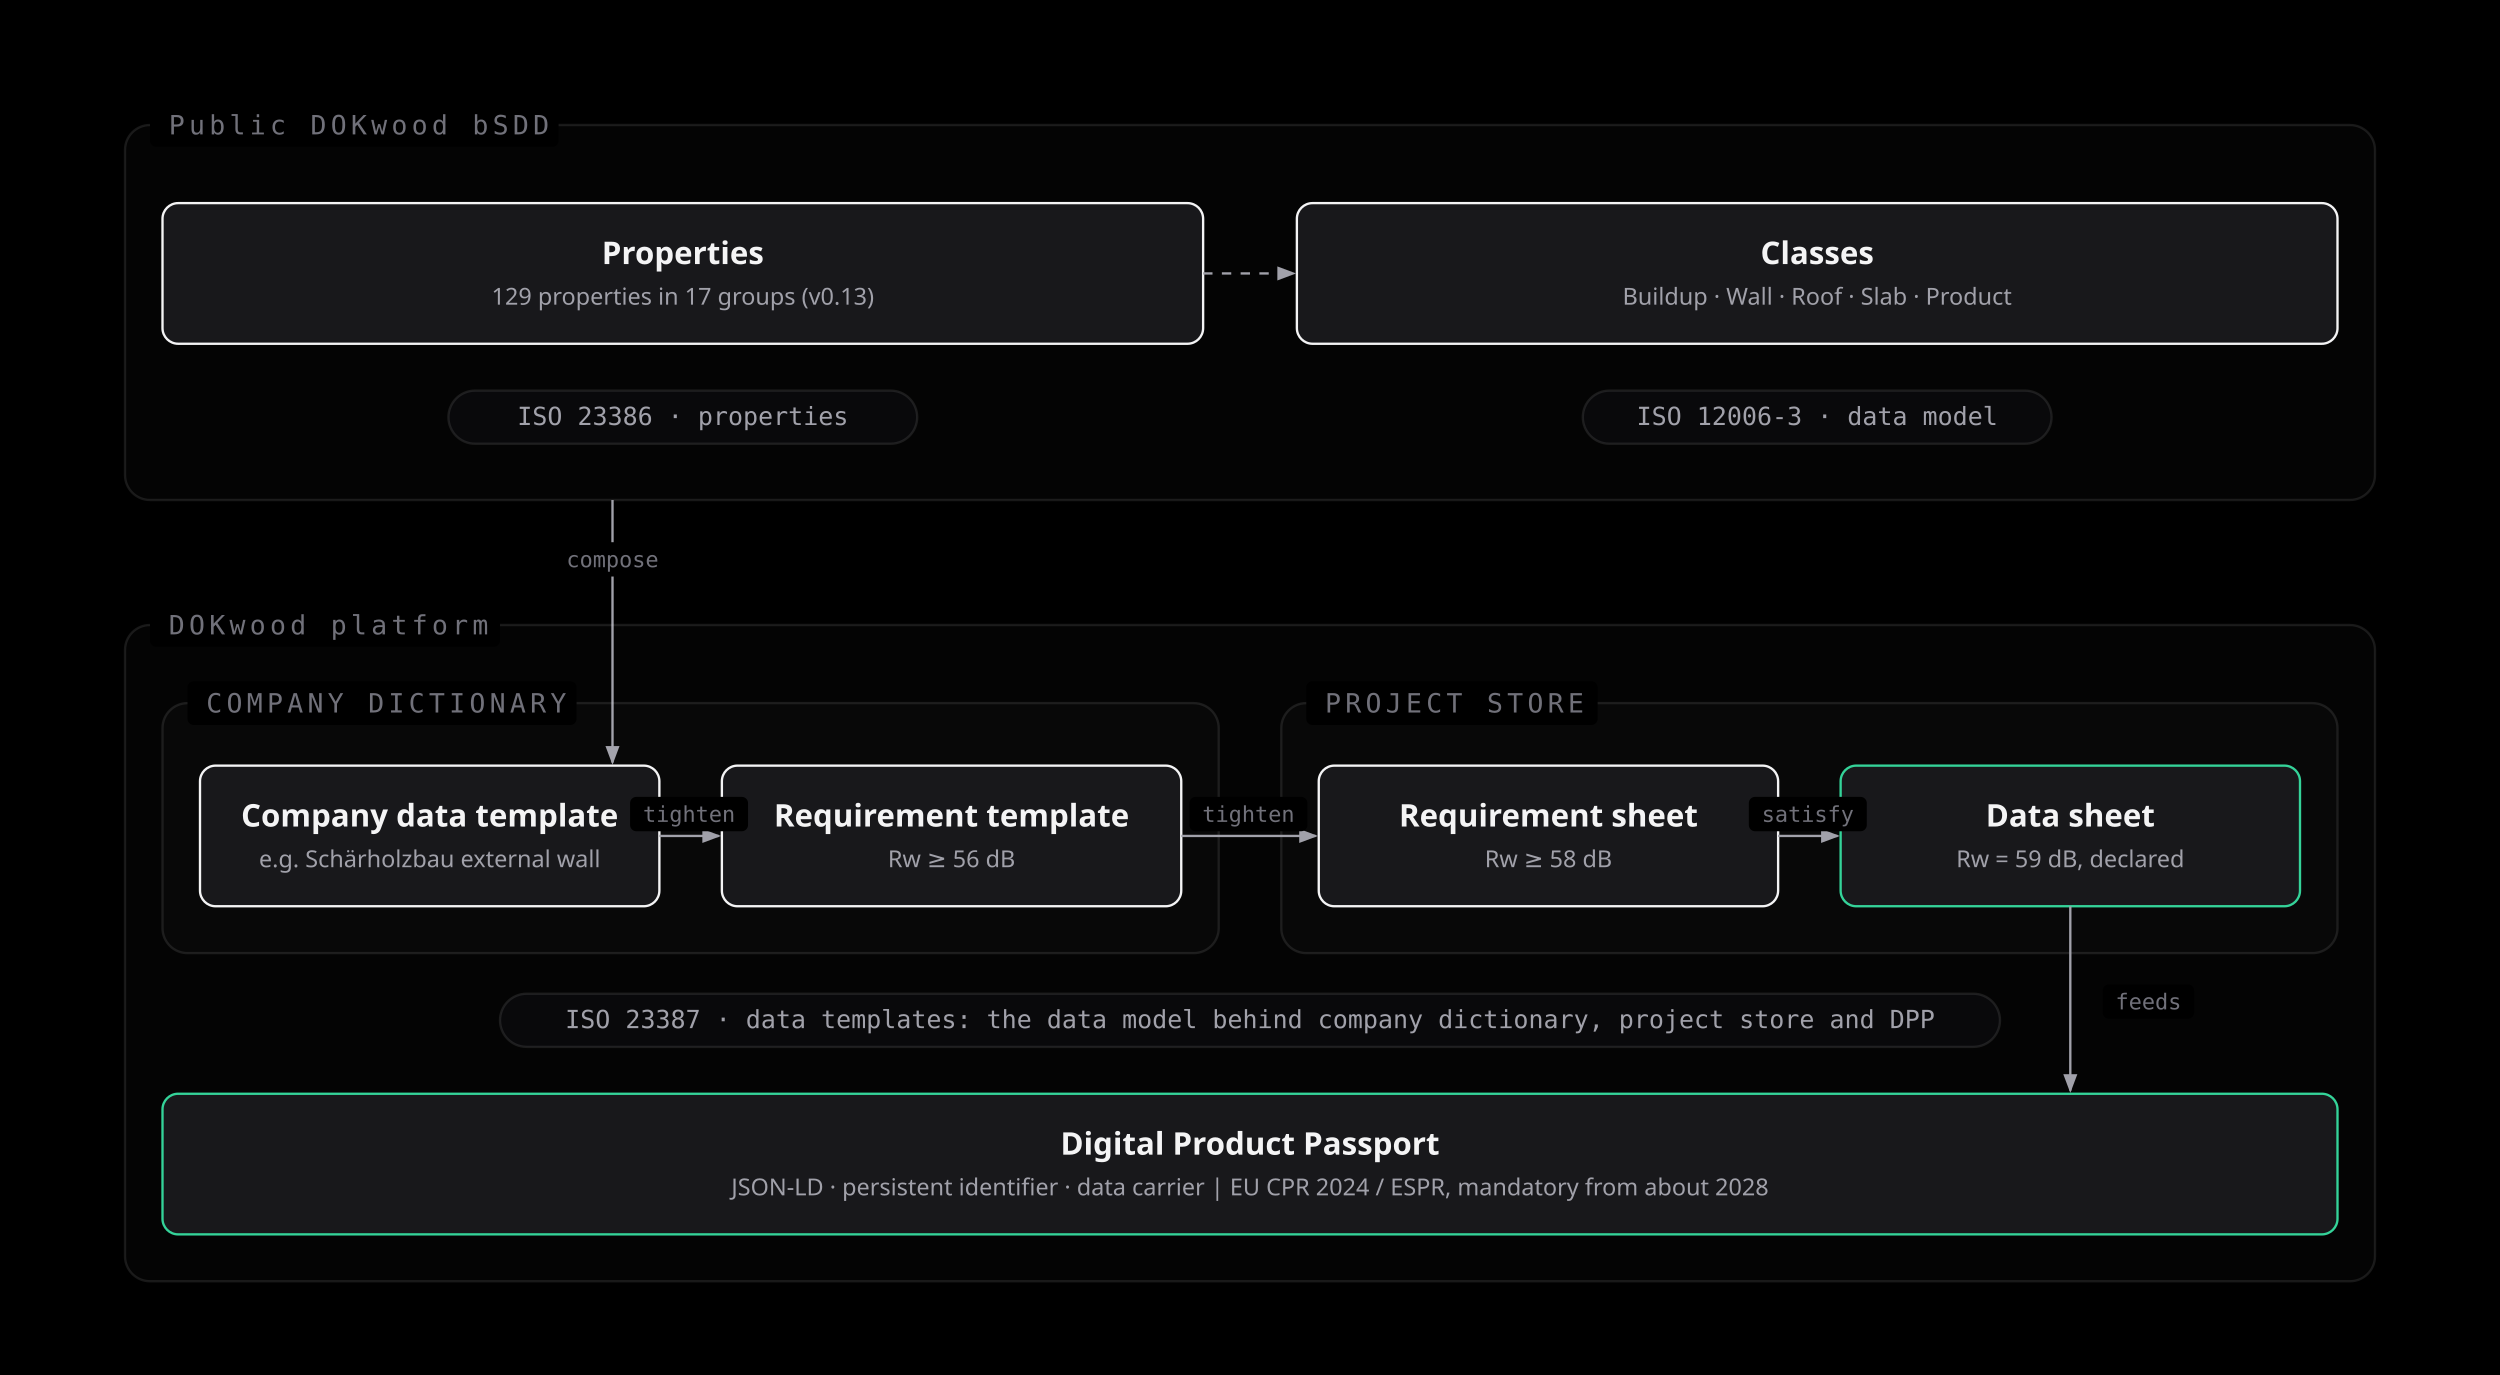
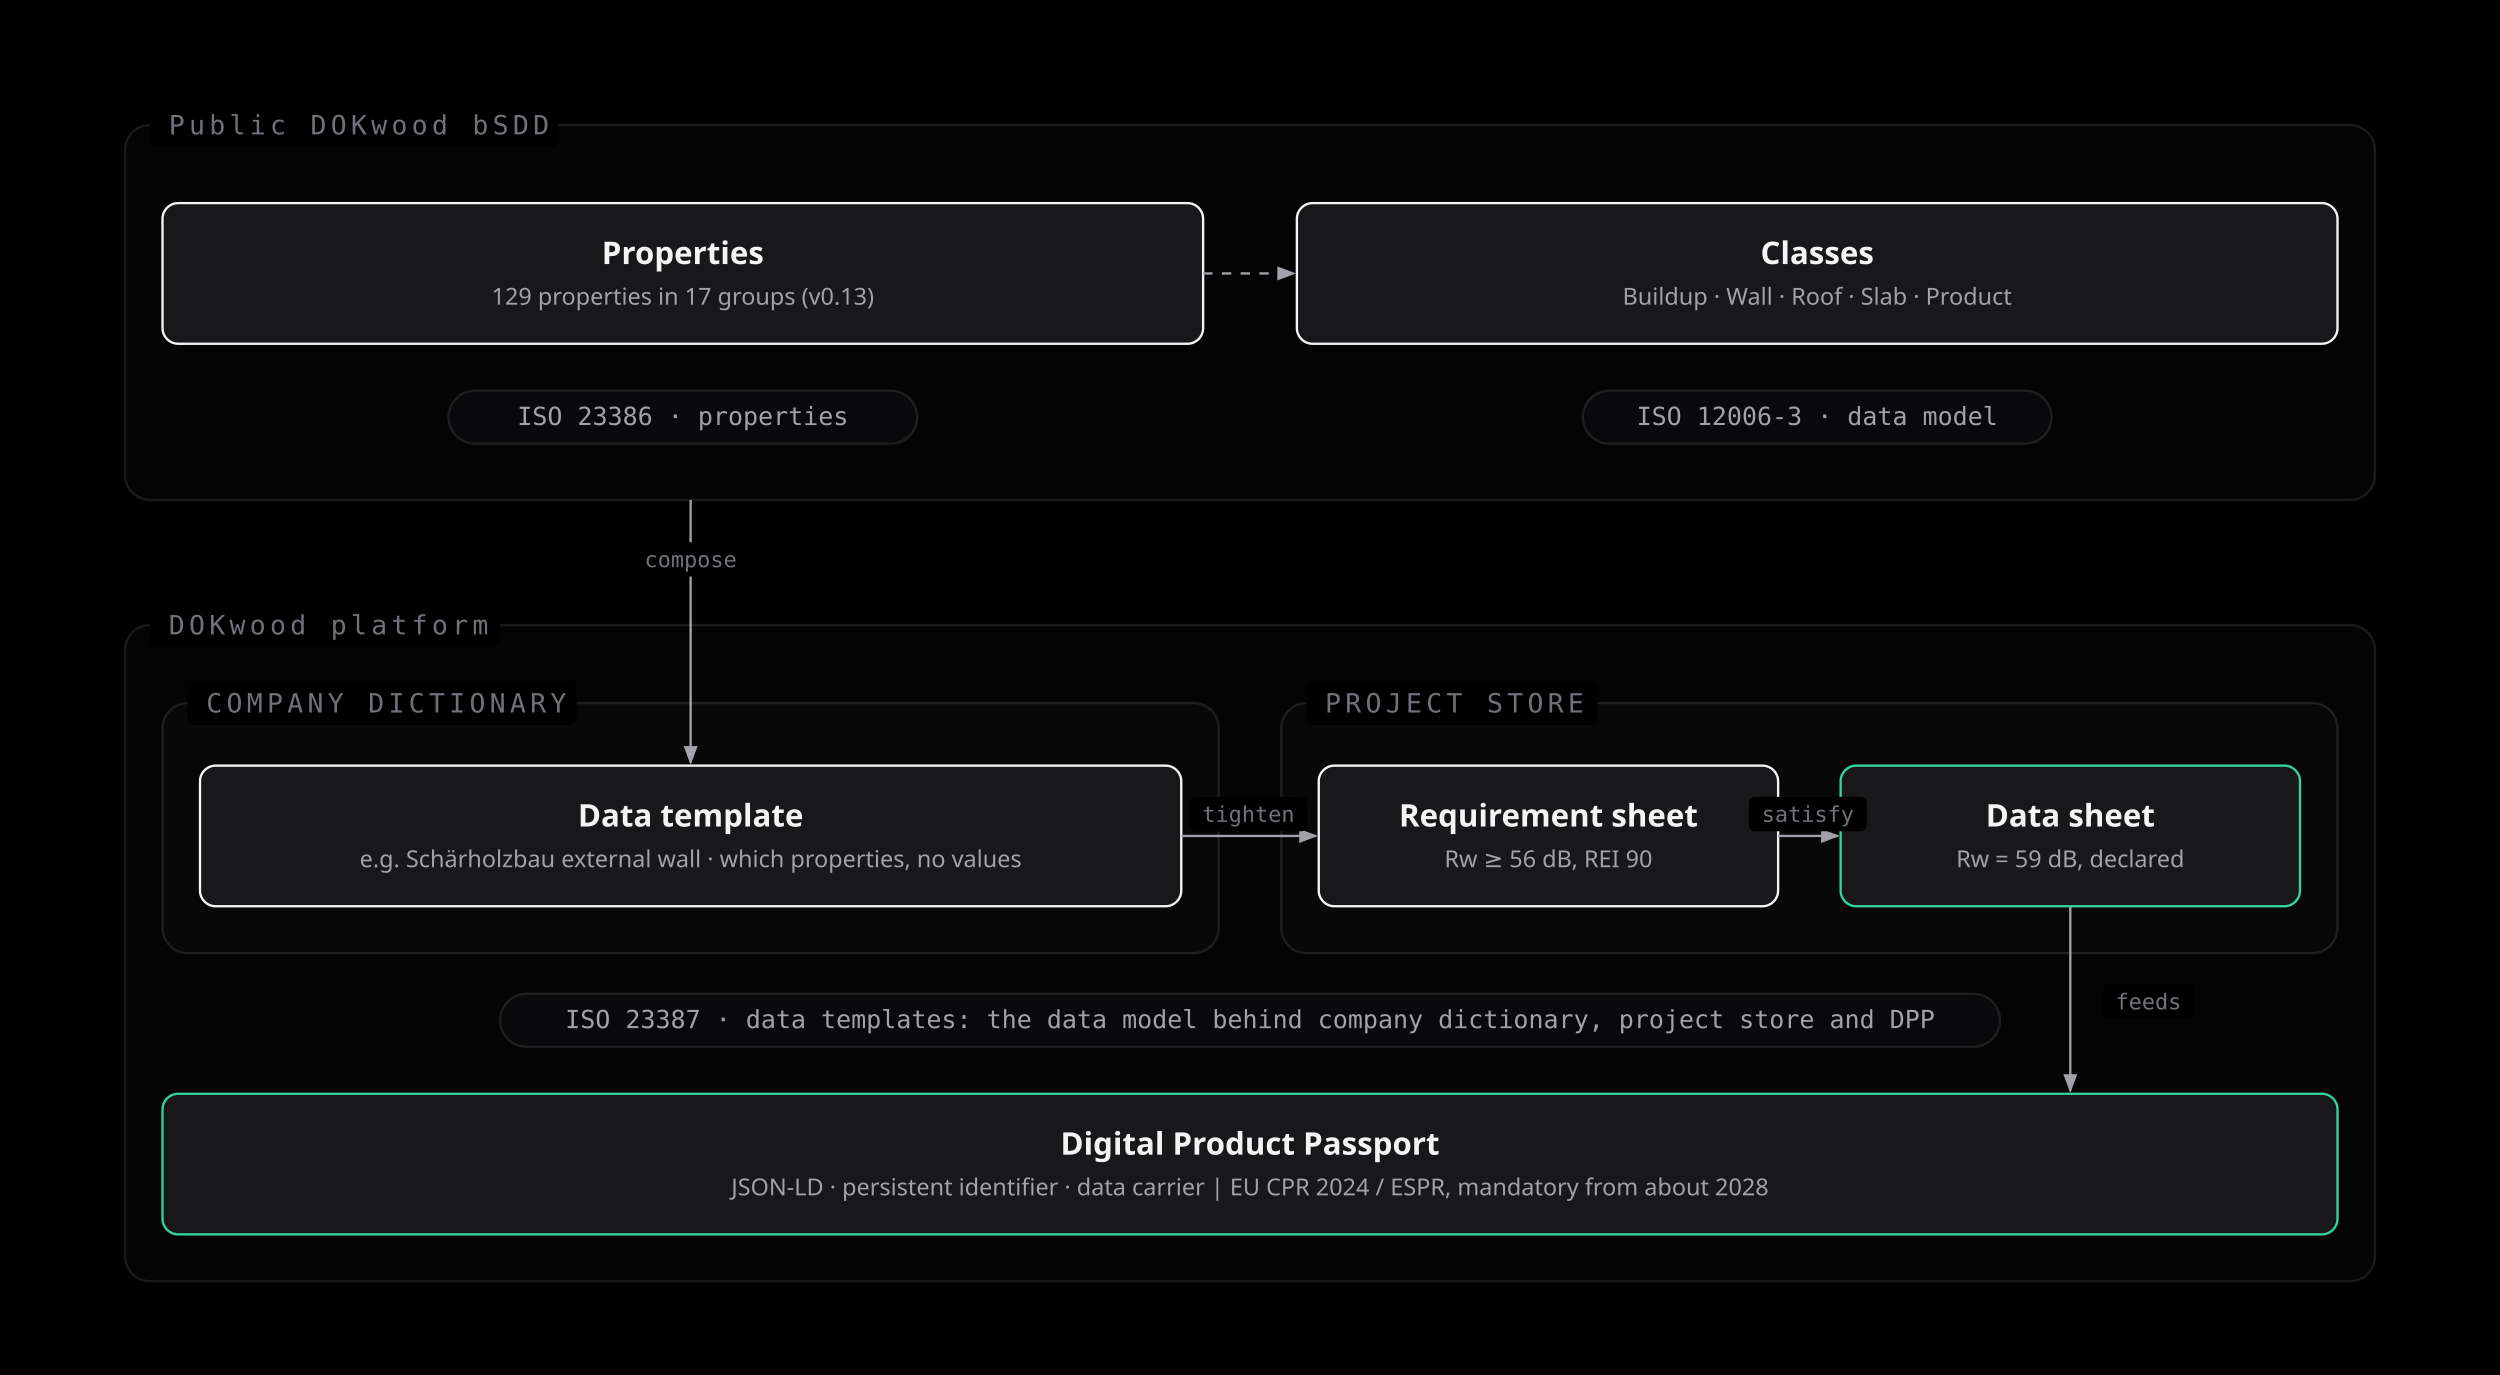
<svg xmlns="http://www.w3.org/2000/svg" viewBox="0 0 1600 880" role="img" aria-labelledby="bsdd-two-plane-title">
  <defs>
    <marker id="bsdd-two-plane-arrow" markerWidth="8" markerHeight="6" refX="7" refY="3" orient="auto">
      <polygon points="0 0, 8 3, 0 6" fill="#a1a1aa" />
    </marker>
  </defs>
  <rect width="100%" height="100%" fill="#000000" />
  <rect x="80" y="80" width="1440" height="240" rx="16" fill="rgba(244,244,245,0.02)" stroke="rgba(244,244,245,0.10)" stroke-width="1.5" />
  <rect x="96" y="66" width="261.5" height="28" rx="4" fill="#000000" />
  <text x="108" y="86" fill="#71717a" font-size="17" font-family="ui-monospace, SFMono-Regular, Menlo, Consolas, monospace" letter-spacing="0.16em">Public DOKwood bSDD</text>
  <rect x="104" y="130" width="666" height="90" rx="10" fill="#18181b" stroke="#f4f4f5" stroke-width="1.5" />
  <text x="437" y="169" text-anchor="middle" fill="#f4f4f5" font-size="20" font-weight="600" font-family="ui-sans-serif, system-ui, sans-serif">Properties</text>
  <text x="437" y="195" text-anchor="middle" fill="#a1a1aa" font-size="15" font-family="ui-sans-serif, system-ui, sans-serif">129 properties in 17 groups (v0.13)</text>
  <rect x="830" y="130" width="666" height="90" rx="10" fill="#18181b" stroke="#f4f4f5" stroke-width="1.5" />
  <text x="1163" y="169" text-anchor="middle" fill="#f4f4f5" font-size="20" font-weight="600" font-family="ui-sans-serif, system-ui, sans-serif">Classes</text>
  <text x="1163" y="195" text-anchor="middle" fill="#a1a1aa" font-size="15" font-family="ui-sans-serif, system-ui, sans-serif">Buildup · Wall · Roof · Slab · Product</text>
  <line x1="770" y1="175" x2="828" y2="175" stroke="#a1a1aa" stroke-width="1.5" stroke-dasharray="6 6" marker-end="url(#bsdd-two-plane-arrow)" />
  <rect x="287" y="250" width="300" height="34" rx="17" fill="#09090b" stroke="rgba(244,244,245,0.10)" stroke-width="1.5" />
  <text x="437" y="272" text-anchor="middle" fill="#a1a1aa" font-size="16" font-family="ui-monospace, SFMono-Regular, Menlo, Consolas, monospace">ISO 23386 · properties</text>
  <rect x="1013" y="250" width="300" height="34" rx="17" fill="#09090b" stroke="rgba(244,244,245,0.10)" stroke-width="1.5" />
  <text x="1163" y="272" text-anchor="middle" fill="#a1a1aa" font-size="16" font-family="ui-monospace, SFMono-Regular, Menlo, Consolas, monospace">ISO 12006-3 · data model</text>
-   <line x1="392" y1="320" x2="392" y2="488" stroke="#a1a1aa" stroke-width="1.5" marker-end="url(#bsdd-two-plane-arrow)" />
-   <rect x="354.25" y="347" width="75.5" height="22" rx="4" fill="#000000" />
-   <text x="392" y="363" text-anchor="middle" fill="#71717a" font-size="14" font-family="ui-monospace, SFMono-Regular, Menlo, Consolas, monospace">compose</text>
+   <line x1="442" y1="320" x2="442" y2="488" stroke="#a1a1aa" stroke-width="1.5" marker-end="url(#bsdd-two-plane-arrow)" />
+   <rect x="404.25" y="347" width="75.5" height="22" rx="4" fill="#000000" />
+   <text x="442" y="363" text-anchor="middle" fill="#71717a" font-size="14" font-family="ui-monospace, SFMono-Regular, Menlo, Consolas, monospace">compose</text>
  <rect x="80" y="400" width="1440" height="420" rx="16" fill="rgba(244,244,245,0.02)" stroke="rgba(244,244,245,0.10)" stroke-width="1.5" />
  <rect x="96" y="386" width="224" height="28" rx="4" fill="#000000" />
  <text x="108" y="406" fill="#71717a" font-size="17" font-family="ui-monospace, SFMono-Regular, Menlo, Consolas, monospace" letter-spacing="0.16em">DOKwood platform</text>
  <rect x="104" y="450" width="676" height="160" rx="16" fill="rgba(244,244,245,0.02)" stroke="rgba(244,244,245,0.10)" stroke-width="1.5" />
  <rect x="120" y="436" width="249" height="28" rx="4" fill="#000000" />
  <text x="132" y="456" fill="#71717a" font-size="17" font-family="ui-monospace, SFMono-Regular, Menlo, Consolas, monospace" letter-spacing="0.16em">COMPANY DICTIONARY</text>
  <rect x="820" y="450" width="676" height="160" rx="16" fill="rgba(244,244,245,0.02)" stroke="rgba(244,244,245,0.10)" stroke-width="1.5" />
  <rect x="836" y="436" width="186.5" height="28" rx="4" fill="#000000" />
  <text x="848" y="456" fill="#71717a" font-size="17" font-family="ui-monospace, SFMono-Regular, Menlo, Consolas, monospace" letter-spacing="0.16em">PROJECT STORE</text>
-   <rect x="128" y="490" width="294" height="90" rx="10" fill="#18181b" stroke="#f4f4f5" stroke-width="1.5" />
-   <text x="275" y="529" text-anchor="middle" fill="#f4f4f5" font-size="20" font-weight="600" font-family="ui-sans-serif, system-ui, sans-serif">Company data template</text>
-   <text x="275" y="555" text-anchor="middle" fill="#a1a1aa" font-size="15" font-family="ui-sans-serif, system-ui, sans-serif">e.g. Schärholzbau external wall</text>
-   <rect x="462" y="490" width="294" height="90" rx="10" fill="#18181b" stroke="#f4f4f5" stroke-width="1.5" />
-   <text x="609" y="529" text-anchor="middle" fill="#f4f4f5" font-size="20" font-weight="600" font-family="ui-sans-serif, system-ui, sans-serif">Requirement template</text>
-   <text x="609" y="555" text-anchor="middle" fill="#a1a1aa" font-size="15" font-family="ui-sans-serif, system-ui, sans-serif">Rw ≥ 56 dB</text>
+   <rect x="128" y="490" width="628" height="90" rx="10" fill="#18181b" stroke="#f4f4f5" stroke-width="1.5" />
+   <text x="442" y="529" text-anchor="middle" fill="#f4f4f5" font-size="20" font-weight="600" font-family="ui-sans-serif, system-ui, sans-serif">Data template</text>
+   <text x="442" y="555" text-anchor="middle" fill="#a1a1aa" font-size="15" font-family="ui-sans-serif, system-ui, sans-serif">e.g. Schärholzbau external wall · which properties, no values</text>
  <rect x="844" y="490" width="294" height="90" rx="10" fill="#18181b" stroke="#f4f4f5" stroke-width="1.5" />
  <text x="991" y="529" text-anchor="middle" fill="#f4f4f5" font-size="20" font-weight="600" font-family="ui-sans-serif, system-ui, sans-serif">Requirement sheet</text>
-   <text x="991" y="555" text-anchor="middle" fill="#a1a1aa" font-size="15" font-family="ui-sans-serif, system-ui, sans-serif">Rw ≥ 58 dB</text>
+   <text x="991" y="555" text-anchor="middle" fill="#a1a1aa" font-size="15" font-family="ui-sans-serif, system-ui, sans-serif">Rw ≥ 56 dB, REI 90</text>
  <rect x="1178" y="490" width="294" height="90" rx="10" fill="#18181b" stroke="#34d399" stroke-width="1.5" />
  <text x="1325" y="529" text-anchor="middle" fill="#f4f4f5" font-size="20" font-weight="600" font-family="ui-sans-serif, system-ui, sans-serif">Data sheet</text>
  <text x="1325" y="555" text-anchor="middle" fill="#a1a1aa" font-size="15" font-family="ui-sans-serif, system-ui, sans-serif">Rw = 59 dB, declared</text>
-   <line x1="422" y1="535" x2="460" y2="535" stroke="#a1a1aa" stroke-width="1.5" marker-end="url(#bsdd-two-plane-arrow)" />
-   <rect x="403.25" y="510" width="75.5" height="22" rx="4" fill="#000000" />
-   <text x="441" y="526" text-anchor="middle" fill="#71717a" font-size="14" font-family="ui-monospace, SFMono-Regular, Menlo, Consolas, monospace">tighten</text>
  <line x1="756" y1="535" x2="842" y2="535" stroke="#a1a1aa" stroke-width="1.5" marker-end="url(#bsdd-two-plane-arrow)" />
  <rect x="761.25" y="510" width="75.5" height="22" rx="4" fill="#000000" />
  <text x="799" y="526" text-anchor="middle" fill="#71717a" font-size="14" font-family="ui-monospace, SFMono-Regular, Menlo, Consolas, monospace">tighten</text>
  <line x1="1138" y1="535" x2="1176" y2="535" stroke="#a1a1aa" stroke-width="1.5" marker-end="url(#bsdd-two-plane-arrow)" />
  <rect x="1119.25" y="510" width="75.5" height="22" rx="4" fill="#000000" />
  <text x="1157" y="526" text-anchor="middle" fill="#71717a" font-size="14" font-family="ui-monospace, SFMono-Regular, Menlo, Consolas, monospace">satisfy</text>
  <rect x="320" y="636" width="960" height="34" rx="17" fill="#09090b" stroke="rgba(244,244,245,0.10)" stroke-width="1.5" />
  <text x="800" y="658" text-anchor="middle" fill="#a1a1aa" font-size="16" font-family="ui-monospace, SFMono-Regular, Menlo, Consolas, monospace">ISO 23387 · data templates: the data model behind company dictionary, project store and DPP</text>
  <rect x="104" y="700" width="1392" height="90" rx="10" fill="#18181b" stroke="#34d399" stroke-width="1.5" />
  <text x="800" y="739" text-anchor="middle" fill="#f4f4f5" font-size="20" font-weight="600" font-family="ui-sans-serif, system-ui, sans-serif">Digital Product Passport</text>
  <text x="800" y="765" text-anchor="middle" fill="#a1a1aa" font-size="15" font-family="ui-sans-serif, system-ui, sans-serif">JSON-LD · persistent identifier · data carrier  |  EU CPR 2024 / ESPR, mandatory from about 2028</text>
  <line x1="1325" y1="580" x2="1325" y2="698" stroke="#a1a1aa" stroke-width="1.5" marker-end="url(#bsdd-two-plane-arrow)" />
  <rect x="1345.75" y="630" width="58.5" height="22" rx="4" fill="#000000" />
  <text x="1375" y="646" text-anchor="middle" fill="#71717a" font-size="14" font-family="ui-monospace, SFMono-Regular, Menlo, Consolas, monospace">feeds</text>
</svg>
